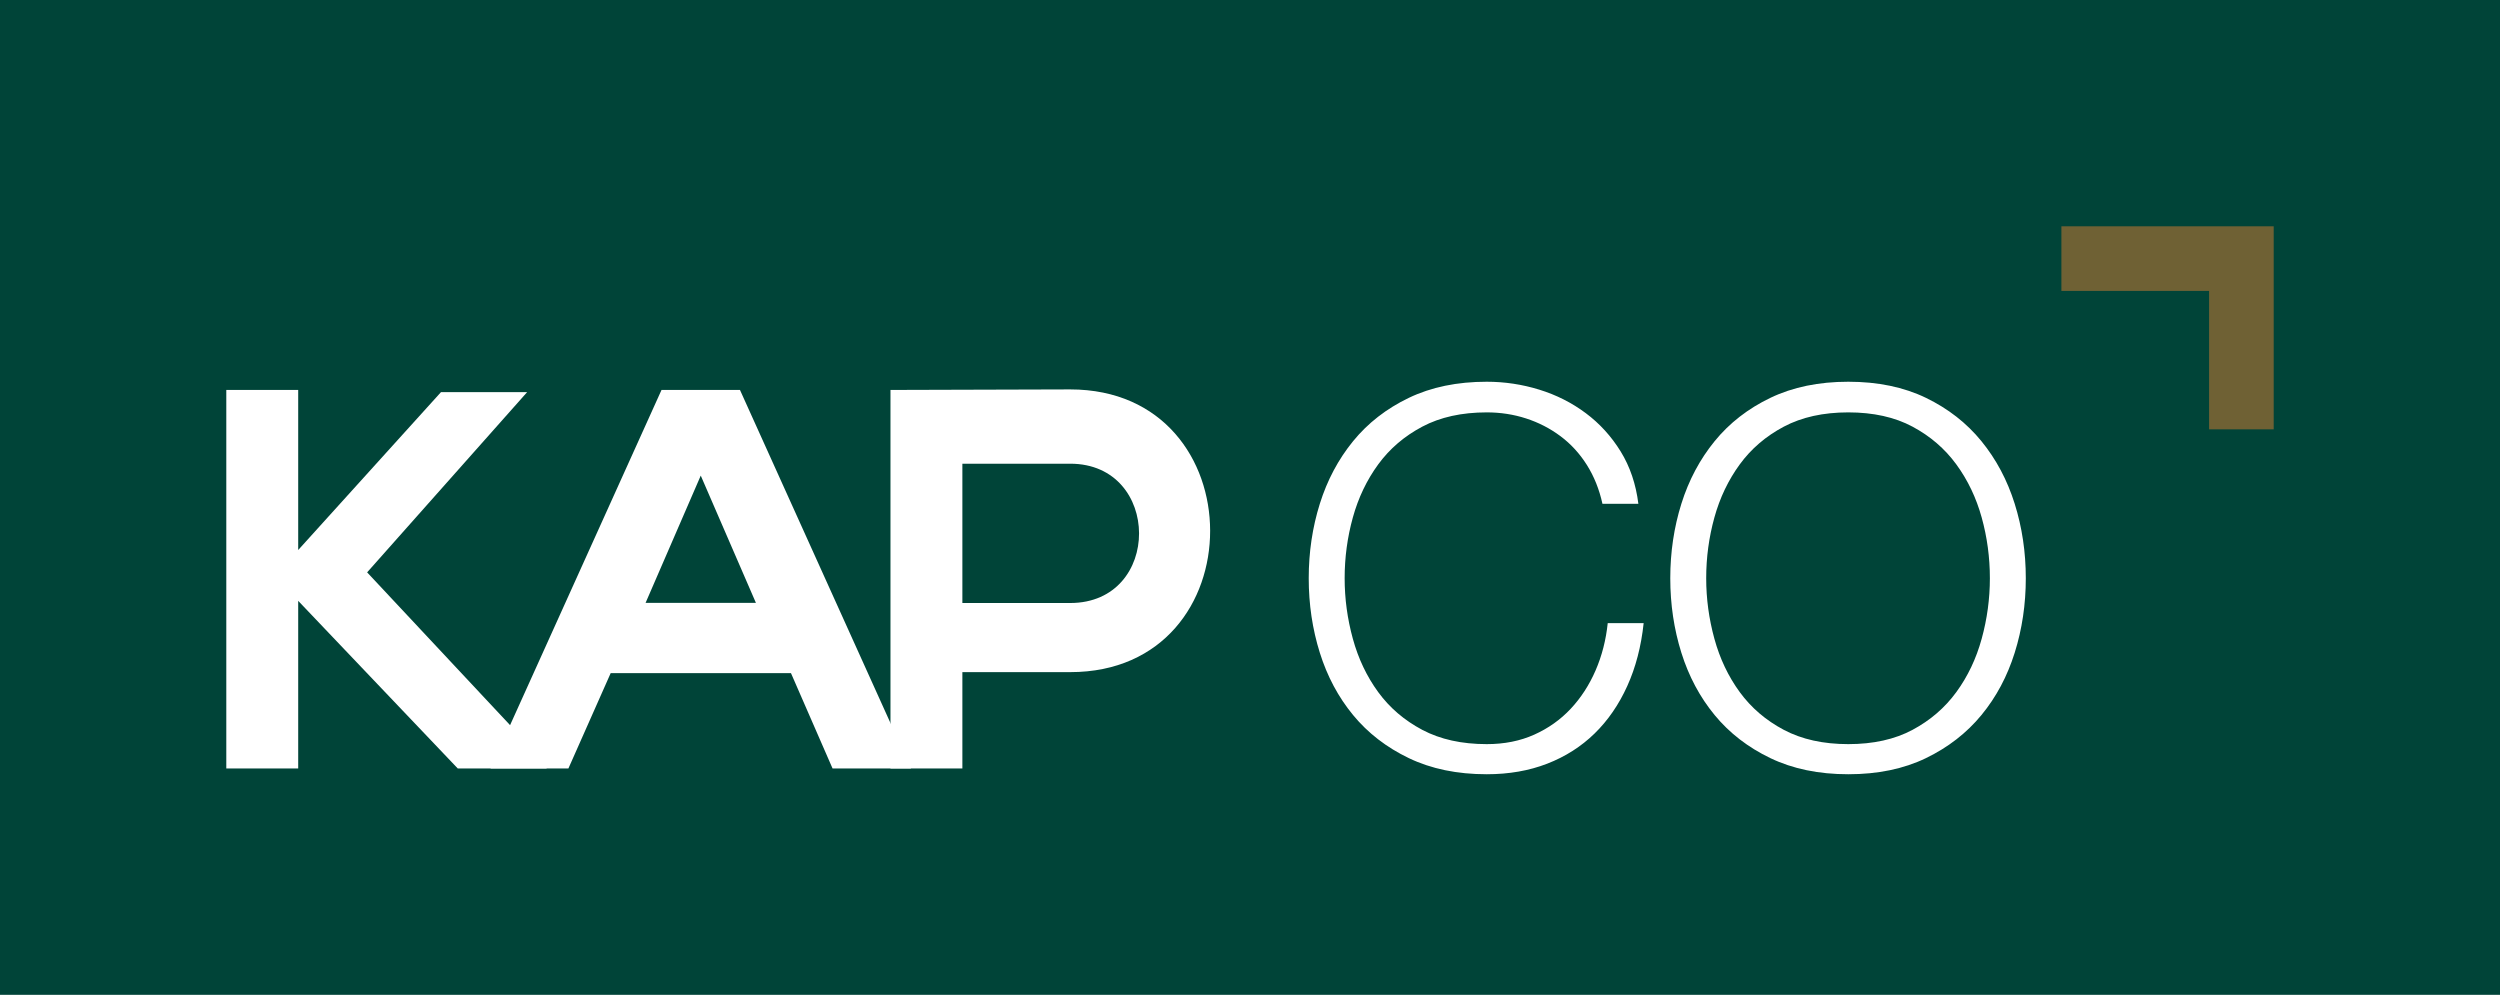
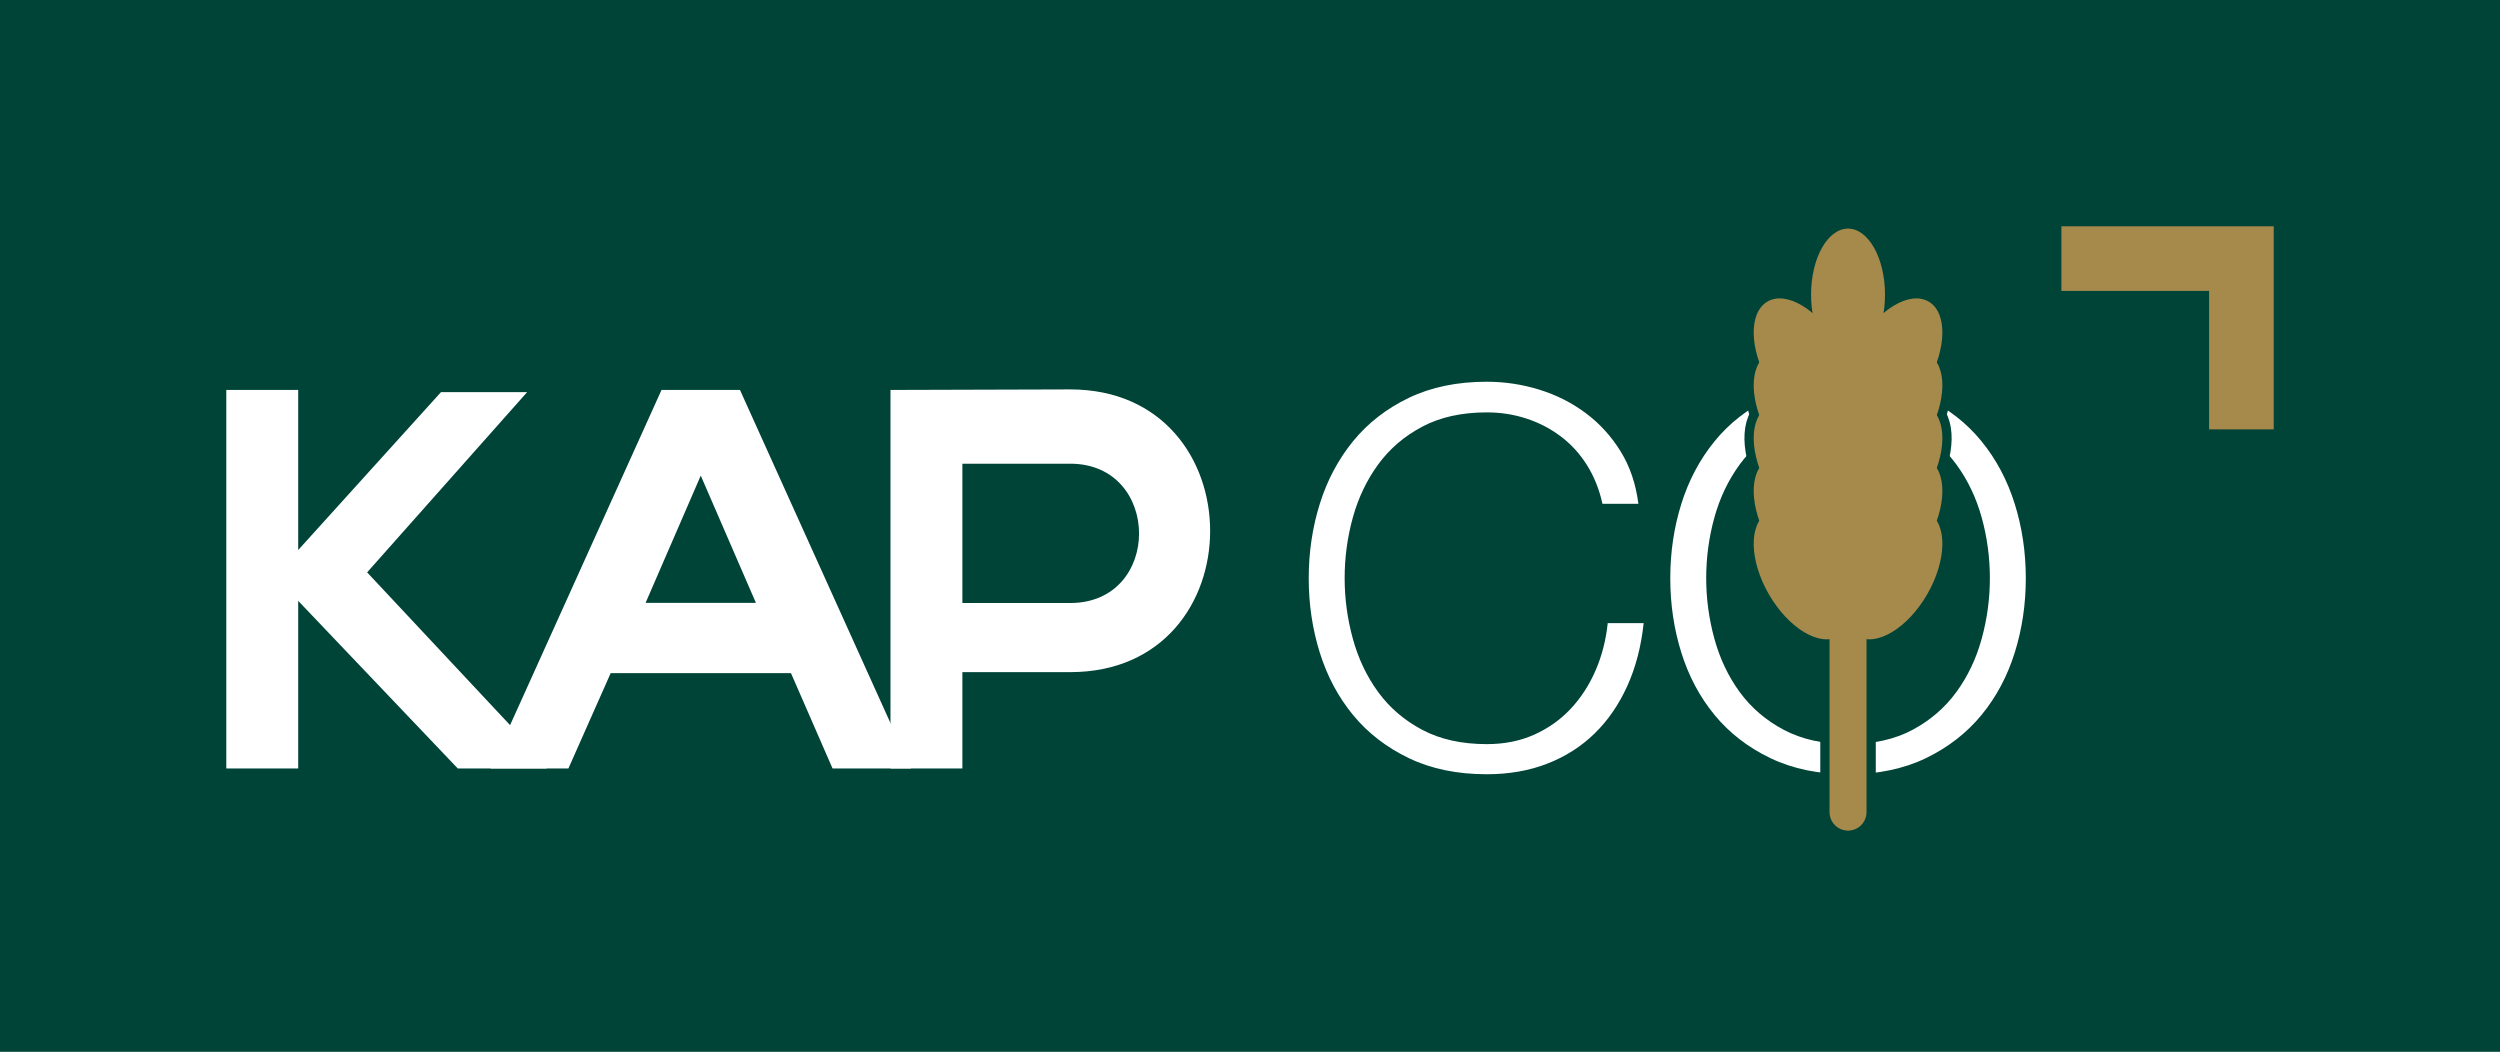
- <svg xmlns="http://www.w3.org/2000/svg" viewBox="0 0 1213.87 483.03" role="img" aria-label="KAP CO">
-   <rect width="1213.87" height="483.03" fill="#004438" />
+ <svg xmlns="http://www.w3.org/2000/svg" viewBox="0 0 1213.87 510.70" role="img" aria-label="KAP CO">
+   <rect width="1213.87" height="510.70" fill="#004438" />
  <g transform="translate(109.88 109.88)">
+     <mask id="o-cut" maskUnits="userSpaceOnUse" x="0" y="0" width="994" height="291">
+       <rect width="994" height="291" fill="#fff" />
+       <g transform="translate(787.43 284.44)" fill="#000" stroke-linecap="round">
+         <line x1="0" y1="0" x2="0" y2="-224.35" stroke="#000" stroke-width="26.95" />
+         <ellipse cx="-21.79" cy="-115.38" rx="19.23" ry="34.61" transform="rotate(-30 -21.79 -115.38)" stroke="#000" stroke-width="9.00" />
+         <ellipse cx="21.79" cy="-115.38" rx="19.23" ry="34.61" transform="rotate(30 21.79 -115.38)" stroke="#000" stroke-width="9.00" />
+         <ellipse cx="-21.79" cy="-141.02" rx="19.23" ry="34.61" transform="rotate(-30 -21.79 -141.02)" stroke="#000" stroke-width="9.00" />
+         <ellipse cx="21.79" cy="-141.02" rx="19.23" ry="34.61" transform="rotate(30 21.79 -141.02)" stroke="#000" stroke-width="9.00" />
+         <ellipse cx="-21.79" cy="-166.66" rx="19.23" ry="34.61" transform="rotate(-30 -21.79 -166.66)" stroke="#000" stroke-width="9.00" />
+         <ellipse cx="21.79" cy="-166.66" rx="19.23" ry="34.61" transform="rotate(30 21.79 -166.66)" stroke="#000" stroke-width="9.00" />
+         <ellipse cx="-21.79" cy="-192.30" rx="19.23" ry="34.61" transform="rotate(-30 -21.79 -192.30)" stroke="#000" stroke-width="9.00" />
+         <ellipse cx="21.79" cy="-192.30" rx="19.23" ry="34.61" transform="rotate(30 21.79 -192.30)" stroke="#000" stroke-width="9.00" />
+         <ellipse cx="-21.79" cy="-217.94" rx="19.23" ry="34.61" transform="rotate(-30 -21.79 -217.94)" stroke="#000" stroke-width="9.00" />
+         <ellipse cx="21.79" cy="-217.94" rx="19.23" ry="34.61" transform="rotate(30 21.79 -217.94)" stroke="#000" stroke-width="9.00" />
+         <ellipse cx="0" cy="-251.27" rx="17.95" ry="32.05" stroke="#000" stroke-width="9.00" />
+       </g>
+     </mask>
    <path fill="#ffffff" d="M-0.00 79.46 L-0.00 263.26 L34.91 263.26 L34.91 181.86 L112.40 263.26 L155.51 263.26 L155.51 261.16 L68.38 168.03 L146.07 80.52 L104.24 80.52 L34.91 157.18 L34.91 79.46 L-0.00 79.46 Z" />
    <path fill="#ffffff" d="M230.37 121.05 L257.15 182.84 L203.58 182.84 L230.37 121.05 M294.37 263.26 L332.45 263.26 L249.41 79.46 L211.32 79.46 L128.28 263.26 L166.10 263.26 L186.63 216.97 L274.18 216.97 L294.37 263.26 Z" />
    <path fill="#ffffff" d="M357.40 182.91 L409.77 182.91 C454.46 182.91 454.19 115.27 409.77 115.27 L357.40 115.27 L357.40 182.91 M409.77 216.47 L357.40 216.47 L357.40 263.26 L322.49 263.26 L322.49 79.46 C351.58 79.46 380.67 79.20 409.77 79.20 C500.21 79.20 500.48 216.47 409.77 216.47 Z" />
    <path fill="#ffffff" d="M668.183 134.724H685.625Q683.83 120.36 677.032 109.33Q670.235 98.301 660.104 90.734Q649.972 83.167 637.532 79.32Q625.091 75.473 612.01 75.473Q590.464 75.473 574.176 83.296Q557.889 91.119 547.116 104.329Q536.343 117.538 530.956 134.724Q525.57 151.909 525.57 170.89Q525.57 189.871 530.956 207.056Q536.343 224.242 547.116 237.323Q557.889 250.405 574.176 258.228Q590.464 266.051 612.01 266.051Q628.169 266.051 641.379 260.921Q654.589 255.791 664.336 246.301Q674.083 236.81 680.239 223.216Q686.395 209.621 688.19 192.692H670.748Q669.466 205.004 664.849 215.649Q660.232 226.294 652.793 234.245Q645.355 242.197 635.095 246.814Q624.835 251.431 612.01 251.431Q593.799 251.431 580.717 244.505Q567.636 237.58 559.3 226.165Q550.963 214.751 546.988 200.259Q543.012 185.767 543.012 170.89Q543.012 155.757 546.988 141.393Q550.963 127.029 559.3 115.615Q567.636 104.2 580.717 97.275Q593.799 90.349 612.01 90.349Q622.013 90.349 631.119 93.299Q640.225 96.249 647.792 101.892Q655.358 107.535 660.617 115.871Q665.875 124.207 668.183 134.724Z" />
-     <path fill="#ffffff" d="M718.561 170.89Q718.561 155.757 722.537 141.393Q726.512 127.029 734.849 115.615Q743.185 104.2 756.266 97.275Q769.348 90.349 787.559 90.349Q805.77 90.349 818.724 97.275Q831.677 104.2 840.013 115.615Q848.349 127.029 852.325 141.393Q856.301 155.757 856.301 170.89Q856.301 185.767 852.325 200.259Q848.349 214.751 840.013 226.165Q831.677 237.58 818.724 244.505Q805.77 251.431 787.559 251.431Q769.348 251.431 756.266 244.505Q743.185 237.58 734.849 226.165Q726.512 214.751 722.537 200.259Q718.561 185.767 718.561 170.89ZM701.119 170.89Q701.119 189.871 706.505 207.056Q711.892 224.242 722.665 237.323Q733.438 250.405 749.726 258.228Q766.013 266.051 787.559 266.051Q809.105 266.051 825.264 258.228Q841.424 250.405 852.197 237.323Q862.97 224.242 868.356 207.056Q873.743 189.871 873.743 170.89Q873.743 151.909 868.356 134.724Q862.97 117.538 852.197 104.329Q841.424 91.119 825.264 83.296Q809.105 75.473 787.559 75.473Q766.013 75.473 749.726 83.296Q733.438 91.119 722.665 104.329Q711.892 117.538 706.505 134.724Q701.119 151.909 701.119 170.89Z" />
-     <path fill="#6f6134" d="M891.03 -0.00 L891.03 31.37 L962.74 31.37 L962.74 98.59 L994.11 98.59 L994.11 -0.00 L891.03 -0.00 Z" />
+     <path fill="#ffffff" d="M718.561 170.89Q718.561 155.757 722.537 141.393Q726.512 127.029 734.849 115.615Q743.185 104.2 756.266 97.275Q769.348 90.349 787.559 90.349Q805.77 90.349 818.724 97.275Q831.677 104.2 840.013 115.615Q848.349 127.029 852.325 141.393Q856.301 155.757 856.301 170.89Q856.301 185.767 852.325 200.259Q848.349 214.751 840.013 226.165Q831.677 237.58 818.724 244.505Q805.77 251.431 787.559 251.431Q769.348 251.431 756.266 244.505Q743.185 237.58 734.849 226.165Q726.512 214.751 722.537 200.259Q718.561 185.767 718.561 170.89ZM701.119 170.89Q701.119 189.871 706.505 207.056Q711.892 224.242 722.665 237.323Q733.438 250.405 749.726 258.228Q766.013 266.051 787.559 266.051Q809.105 266.051 825.264 258.228Q841.424 250.405 852.197 237.323Q862.97 224.242 868.356 207.056Q873.743 189.871 873.743 170.89Q873.743 151.909 868.356 134.724Q862.97 117.538 852.197 104.329Q841.424 91.119 825.264 83.296Q809.105 75.473 787.559 75.473Q766.013 75.473 749.726 83.296Q733.438 91.119 722.665 104.329Q711.892 117.538 706.505 134.724Q701.119 151.909 701.119 170.89Z" mask="url(#o-cut)" />
+     <path fill="#a68a4b" d="M891.03 -0.00 L891.03 31.37 L962.74 31.37 L962.74 98.59 L994.11 98.59 L994.11 -0.00 L891.03 -0.00 Z" />
+     <g transform="translate(787.43 284.44)" fill="#a68a4b" stroke-linecap="round">
+       <line x1="0" y1="0" x2="0" y2="-224.35" stroke="#a68a4b" stroke-width="17.95" />
+       <ellipse cx="-21.79" cy="-115.38" rx="19.23" ry="34.61" transform="rotate(-30 -21.79 -115.38)" stroke="none" />
+       <ellipse cx="21.79" cy="-115.38" rx="19.23" ry="34.61" transform="rotate(30 21.79 -115.38)" stroke="none" />
+       <ellipse cx="-21.79" cy="-141.02" rx="19.23" ry="34.61" transform="rotate(-30 -21.79 -141.02)" stroke="none" />
+       <ellipse cx="21.79" cy="-141.02" rx="19.23" ry="34.61" transform="rotate(30 21.79 -141.02)" stroke="none" />
+       <ellipse cx="-21.79" cy="-166.66" rx="19.23" ry="34.61" transform="rotate(-30 -21.79 -166.66)" stroke="none" />
+       <ellipse cx="21.79" cy="-166.66" rx="19.23" ry="34.61" transform="rotate(30 21.79 -166.66)" stroke="none" />
+       <ellipse cx="-21.79" cy="-192.30" rx="19.23" ry="34.61" transform="rotate(-30 -21.79 -192.30)" stroke="none" />
+       <ellipse cx="21.79" cy="-192.30" rx="19.23" ry="34.61" transform="rotate(30 21.79 -192.30)" stroke="none" />
+       <ellipse cx="-21.79" cy="-217.94" rx="19.23" ry="34.61" transform="rotate(-30 -21.79 -217.94)" stroke="none" />
+       <ellipse cx="21.79" cy="-217.94" rx="19.23" ry="34.61" transform="rotate(30 21.79 -217.94)" stroke="none" />
+       <ellipse cx="0" cy="-251.27" rx="17.95" ry="32.05" stroke="none" />
+     </g>
  </g>
</svg>
